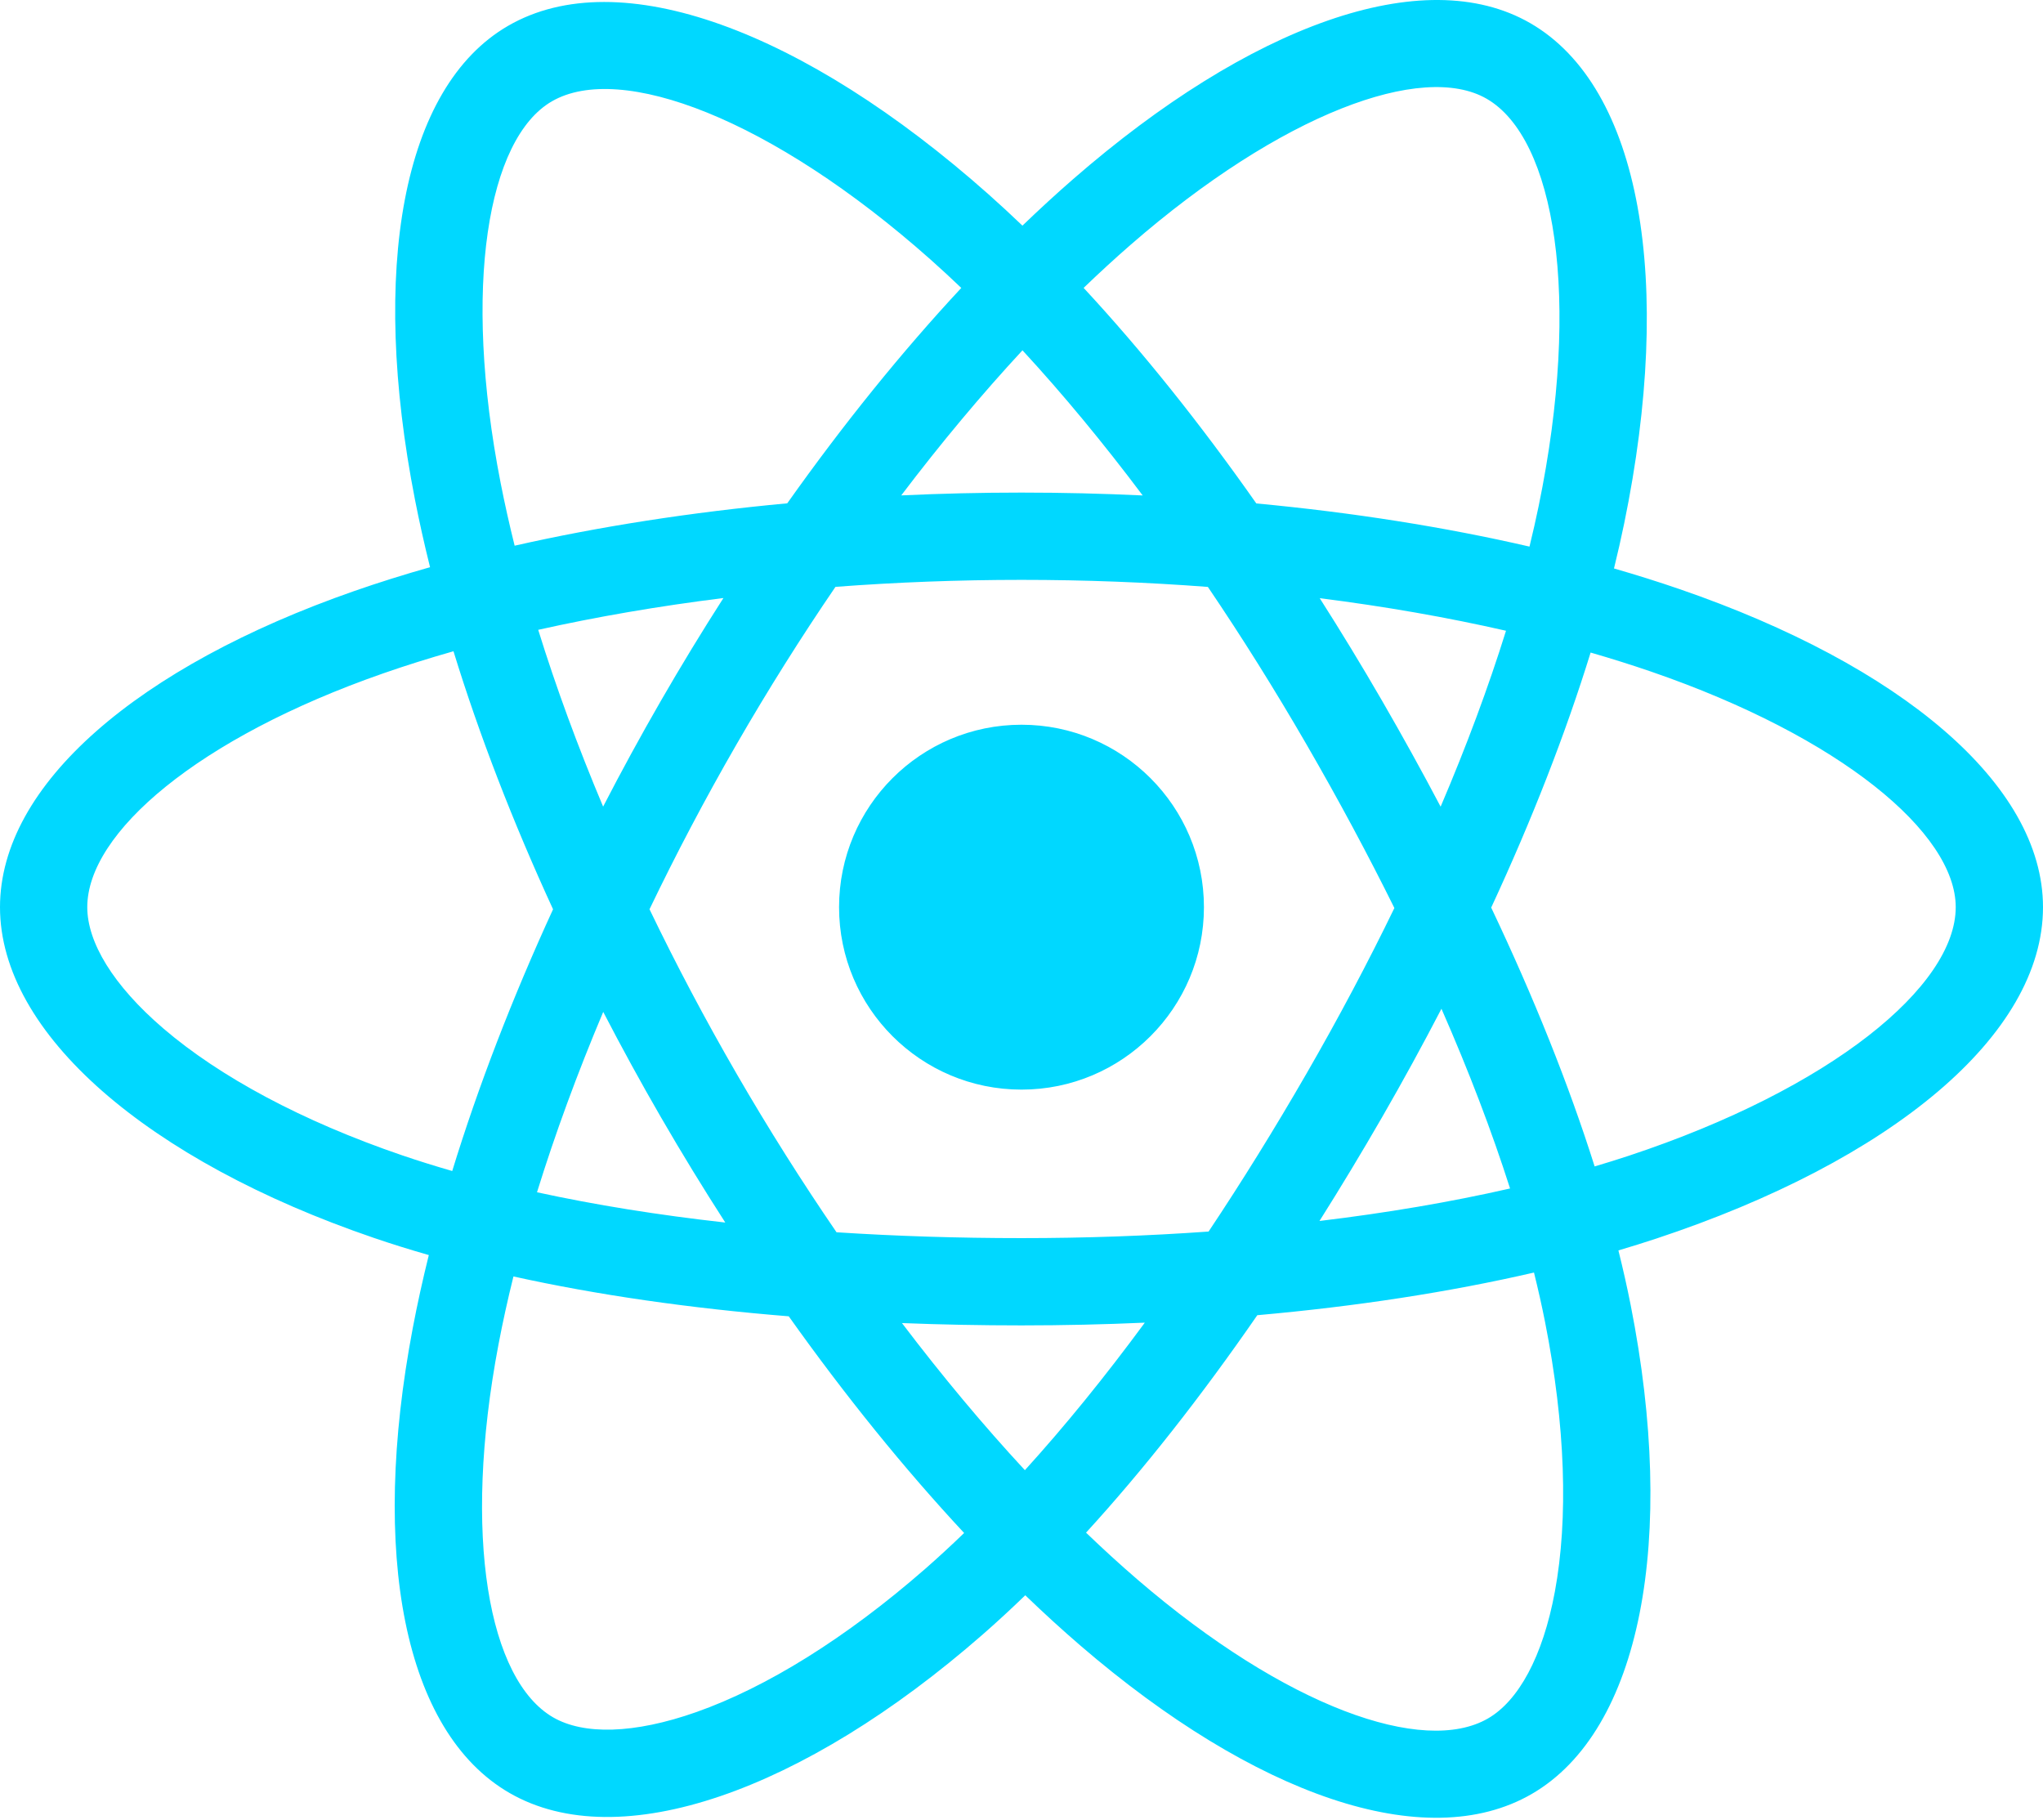
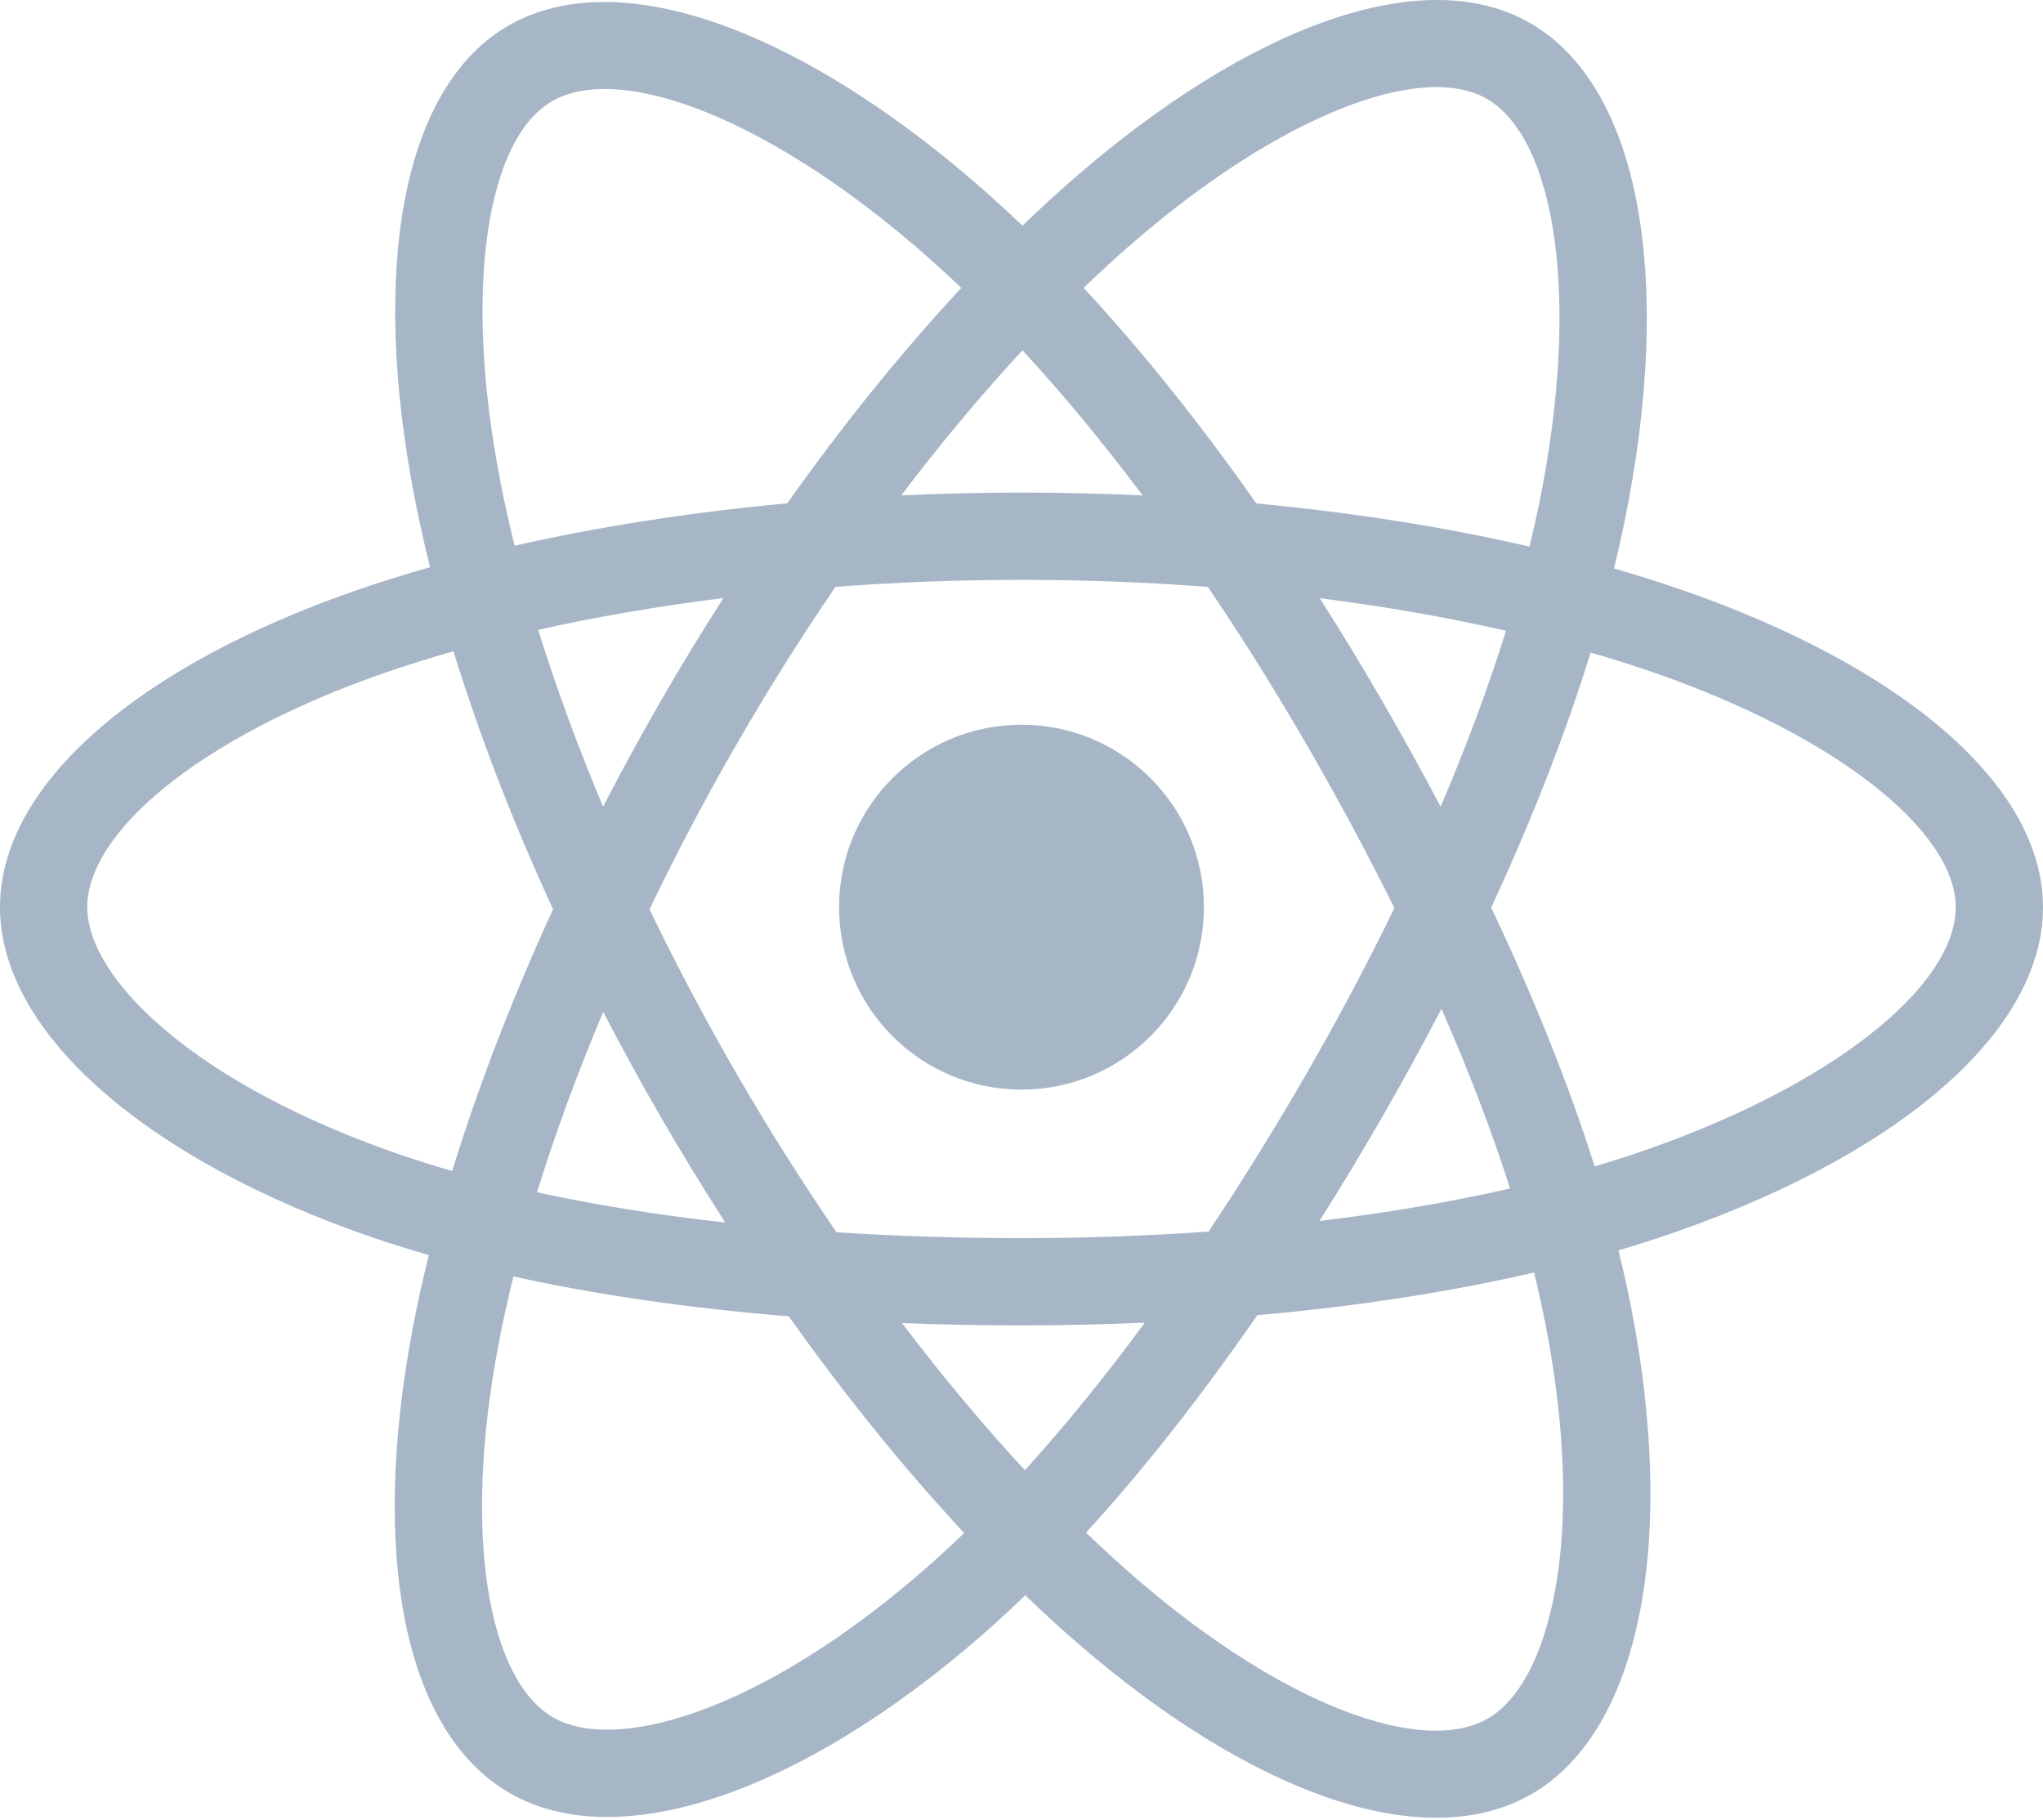
<svg xmlns="http://www.w3.org/2000/svg" width="256px" height="228px" viewBox="0 0 256 228" version="1.1" preserveAspectRatio="xMidYMid">
  <g>
-     <path d="M210.483,73.824 C207.828,72.91 205.076,72.045 202.242,71.227 C202.708,69.326 203.136,67.45 203.516,65.606 C209.754,35.325 205.675,10.93 191.747,2.898 C178.392,-4.803 156.551,3.227 134.493,22.424 C132.372,24.27 130.245,26.224 128.118,28.272 C126.702,26.917 125.287,25.608 123.877,24.355 C100.759,3.829 77.587,-4.822 63.673,3.233 C50.33,10.957 46.379,33.89 51.995,62.588 C52.537,65.36 53.171,68.191 53.887,71.069 C50.608,72 47.442,72.992 44.413,74.048 C17.309,83.497 0,98.307 0,113.668 C0,129.533 18.582,145.446 46.812,155.095 C49.039,155.857 51.351,156.577 53.733,157.26 C52.96,160.373 52.288,163.423 51.723,166.398 C46.369,194.598 50.55,216.989 63.857,224.664 C77.601,232.59 100.669,224.443 123.13,204.809 C124.906,203.257 126.687,201.611 128.472,199.886 C130.786,202.114 133.095,204.222 135.393,206.2 C157.15,224.922 178.638,232.482 191.932,224.786 C205.663,216.837 210.126,192.783 204.332,163.518 C203.89,161.283 203.375,159 202.797,156.676 C204.417,156.197 206.007,155.702 207.557,155.188 C236.905,145.465 256,129.745 256,113.668 C256,98.251 238.132,83.342 210.483,73.824 L210.483,73.824 Z M204.118,144.808 C202.718,145.271 201.282,145.719 199.818,146.153 C196.578,135.896 192.206,124.99 186.855,113.721 C191.961,102.721 196.165,91.954 199.314,81.764 C201.933,82.522 204.474,83.321 206.924,84.164 C230.613,92.32 245.064,104.377 245.064,113.668 C245.064,123.564 229.458,136.411 204.118,144.808 L204.118,144.808 Z M193.604,165.642 C196.166,178.583 196.531,190.283 194.835,199.429 C193.31,207.648 190.244,213.127 186.452,215.322 C178.385,219.991 161.132,213.921 142.525,197.91 C140.392,196.074 138.244,194.115 136.088,192.04 C143.302,184.151 150.511,174.98 157.547,164.794 C169.923,163.696 181.615,161.9 192.218,159.449 C192.74,161.556 193.204,163.622 193.604,165.642 L193.604,165.642 Z M87.276,214.515 C79.394,217.298 73.116,217.378 69.321,215.19 C61.246,210.533 57.889,192.554 62.468,168.438 C62.993,165.676 63.617,162.839 64.337,159.939 C74.823,162.258 86.43,163.927 98.835,164.933 C105.919,174.9 113.336,184.061 120.811,192.083 C119.178,193.659 117.551,195.16 115.934,196.575 C106.001,205.257 96.048,211.417 87.276,214.515 L87.276,214.515 Z M50.349,144.747 C37.866,140.48 27.557,134.935 20.491,128.884 C14.141,123.447 10.936,118.048 10.936,113.668 C10.936,104.346 24.833,92.456 48.012,84.375 C50.825,83.394 53.769,82.47 56.824,81.602 C60.028,92.022 64.23,102.917 69.301,113.934 C64.164,125.115 59.902,136.183 56.667,146.726 C54.489,146.099 52.379,145.44 50.349,144.747 L50.349,144.747 Z M62.727,60.488 C57.916,35.9 61.111,17.353 69.152,12.698 C77.716,7.74 96.654,14.809 116.615,32.533 C117.891,33.666 119.172,34.851 120.456,36.078 C113.018,44.065 105.669,53.157 98.648,63.066 C86.608,64.182 75.083,65.974 64.487,68.375 C63.821,65.695 63.231,63.062 62.727,60.488 L62.727,60.488 Z M173.154,87.755 C170.621,83.38 168.02,79.108 165.369,74.952 C173.537,75.985 181.363,77.356 188.712,79.033 C186.506,86.104 183.756,93.497 180.519,101.077 C178.196,96.668 175.74,92.223 173.154,87.755 L173.154,87.755 Z M128.122,43.894 C133.166,49.359 138.218,55.46 143.187,62.08 C138.18,61.844 133.111,61.721 128,61.721 C122.937,61.721 117.906,61.841 112.93,62.074 C117.904,55.515 122.999,49.422 128.122,43.894 L128.122,43.894 Z M82.802,87.831 C80.272,92.218 77.861,96.639 75.575,101.069 C72.391,93.516 69.666,86.089 67.441,78.917 C74.745,77.283 82.534,75.946 90.65,74.933 C87.961,79.127 85.339,83.43 82.802,87.83 L82.802,87.831 L82.802,87.831 Z M90.883,153.183 C82.498,152.247 74.592,150.98 67.29,149.39 C69.551,142.091 72.335,134.505 75.588,126.79 C77.879,131.216 80.299,135.638 82.845,140.036 L82.846,140.036 C85.439,144.515 88.126,148.904 90.883,153.183 L90.883,153.183 Z M128.425,184.213 C123.241,178.621 118.071,172.434 113.022,165.78 C117.924,165.972 122.921,166.071 128,166.071 C133.218,166.071 138.376,165.953 143.453,165.727 C138.468,172.501 133.435,178.697 128.425,184.213 L128.425,184.213 Z M180.623,126.396 C184.045,134.195 186.929,141.741 189.219,148.916 C181.797,150.61 173.783,151.974 165.339,152.987 C167.997,148.776 170.62,144.43 173.198,139.961 C175.805,135.438 178.282,130.909 180.623,126.396 L180.623,126.396 Z M163.725,134.497 C159.723,141.436 155.614,148.059 151.444,154.312 C143.847,154.855 135.999,155.135 128,155.135 C120.033,155.135 112.284,154.887 104.822,154.403 C100.483,148.068 96.285,141.425 92.309,134.557 L92.31,134.557 C88.344,127.707 84.694,120.799 81.387,113.93 C84.693,107.046 88.334,100.13 92.277,93.293 L92.276,93.294 C96.229,86.439 100.39,79.828 104.689,73.533 C112.302,72.957 120.11,72.657 128,72.657 L128,72.657 C135.926,72.657 143.743,72.96 151.354,73.54 C155.587,79.789 159.72,86.378 163.689,93.235 C167.703,100.169 171.39,107.038 174.725,113.775 C171.4,120.628 167.721,127.567 163.725,134.497 L163.725,134.497 Z M186.285,12.373 C194.857,17.317 198.191,37.254 192.805,63.399 C192.461,65.067 192.075,66.766 191.654,68.488 C181.033,66.037 169.5,64.214 157.425,63.081 C150.391,53.064 143.102,43.957 135.785,36.073 C137.752,34.181 139.716,32.376 141.673,30.673 C160.572,14.226 178.237,7.732 186.285,12.373 L186.285,12.373 Z M128,90.808 C140.625,90.808 150.86,101.043 150.86,113.668 C150.86,126.293 140.625,136.528 128,136.528 C115.375,136.528 105.14,126.293 105.14,113.668 C105.14,101.043 115.375,90.808 128,90.808 L128,90.808 Z" fill="#00D8FF" />
+     <path d="M210.483,73.824 C207.828,72.91 205.076,72.045 202.242,71.227 C202.708,69.326 203.136,67.45 203.516,65.606 C209.754,35.325 205.675,10.93 191.747,2.898 C178.392,-4.803 156.551,3.227 134.493,22.424 C132.372,24.27 130.245,26.224 128.118,28.272 C126.702,26.917 125.287,25.608 123.877,24.355 C100.759,3.829 77.587,-4.822 63.673,3.233 C50.33,10.957 46.379,33.89 51.995,62.588 C52.537,65.36 53.171,68.191 53.887,71.069 C50.608,72 47.442,72.992 44.413,74.048 C17.309,83.497 0,98.307 0,113.668 C0,129.533 18.582,145.446 46.812,155.095 C49.039,155.857 51.351,156.577 53.733,157.26 C52.96,160.373 52.288,163.423 51.723,166.398 C46.369,194.598 50.55,216.989 63.857,224.664 C77.601,232.59 100.669,224.443 123.13,204.809 C124.906,203.257 126.687,201.611 128.472,199.886 C130.786,202.114 133.095,204.222 135.393,206.2 C157.15,224.922 178.638,232.482 191.932,224.786 C205.663,216.837 210.126,192.783 204.332,163.518 C203.89,161.283 203.375,159 202.797,156.676 C204.417,156.197 206.007,155.702 207.557,155.188 C236.905,145.465 256,129.745 256,113.668 C256,98.251 238.132,83.342 210.483,73.824 L210.483,73.824 Z M204.118,144.808 C202.718,145.271 201.282,145.719 199.818,146.153 C196.578,135.896 192.206,124.99 186.855,113.721 C191.961,102.721 196.165,91.954 199.314,81.764 C201.933,82.522 204.474,83.321 206.924,84.164 C230.613,92.32 245.064,104.377 245.064,113.668 C245.064,123.564 229.458,136.411 204.118,144.808 L204.118,144.808 Z M193.604,165.642 C196.166,178.583 196.531,190.283 194.835,199.429 C193.31,207.648 190.244,213.127 186.452,215.322 C178.385,219.991 161.132,213.921 142.525,197.91 C140.392,196.074 138.244,194.115 136.088,192.04 C143.302,184.151 150.511,174.98 157.547,164.794 C169.923,163.696 181.615,161.9 192.218,159.449 C192.74,161.556 193.204,163.622 193.604,165.642 L193.604,165.642 Z M87.276,214.515 C79.394,217.298 73.116,217.378 69.321,215.19 C61.246,210.533 57.889,192.554 62.468,168.438 C62.993,165.676 63.617,162.839 64.337,159.939 C74.823,162.258 86.43,163.927 98.835,164.933 C105.919,174.9 113.336,184.061 120.811,192.083 C119.178,193.659 117.551,195.16 115.934,196.575 C106.001,205.257 96.048,211.417 87.276,214.515 L87.276,214.515 Z M50.349,144.747 C37.866,140.48 27.557,134.935 20.491,128.884 C14.141,123.447 10.936,118.048 10.936,113.668 C10.936,104.346 24.833,92.456 48.012,84.375 C50.825,83.394 53.769,82.47 56.824,81.602 C60.028,92.022 64.23,102.917 69.301,113.934 C64.164,125.115 59.902,136.183 56.667,146.726 C54.489,146.099 52.379,145.44 50.349,144.747 L50.349,144.747 Z M62.727,60.488 C57.916,35.9 61.111,17.353 69.152,12.698 C77.716,7.74 96.654,14.809 116.615,32.533 C117.891,33.666 119.172,34.851 120.456,36.078 C113.018,44.065 105.669,53.157 98.648,63.066 C86.608,64.182 75.083,65.974 64.487,68.375 C63.821,65.695 63.231,63.062 62.727,60.488 L62.727,60.488 Z M173.154,87.755 C170.621,83.38 168.02,79.108 165.369,74.952 C173.537,75.985 181.363,77.356 188.712,79.033 C186.506,86.104 183.756,93.497 180.519,101.077 C178.196,96.668 175.74,92.223 173.154,87.755 L173.154,87.755 Z M128.122,43.894 C133.166,49.359 138.218,55.46 143.187,62.08 C138.18,61.844 133.111,61.721 128,61.721 C122.937,61.721 117.906,61.841 112.93,62.074 C117.904,55.515 122.999,49.422 128.122,43.894 L128.122,43.894 Z M82.802,87.831 C80.272,92.218 77.861,96.639 75.575,101.069 C72.391,93.516 69.666,86.089 67.441,78.917 C74.745,77.283 82.534,75.946 90.65,74.933 C87.961,79.127 85.339,83.43 82.802,87.83 L82.802,87.831 L82.802,87.831 Z M90.883,153.183 C82.498,152.247 74.592,150.98 67.29,149.39 C69.551,142.091 72.335,134.505 75.588,126.79 C77.879,131.216 80.299,135.638 82.845,140.036 L82.846,140.036 C85.439,144.515 88.126,148.904 90.883,153.183 L90.883,153.183 Z M128.425,184.213 C123.241,178.621 118.071,172.434 113.022,165.78 C117.924,165.972 122.921,166.071 128,166.071 C133.218,166.071 138.376,165.953 143.453,165.727 C138.468,172.501 133.435,178.697 128.425,184.213 L128.425,184.213 Z M180.623,126.396 C184.045,134.195 186.929,141.741 189.219,148.916 C181.797,150.61 173.783,151.974 165.339,152.987 C167.997,148.776 170.62,144.43 173.198,139.961 C175.805,135.438 178.282,130.909 180.623,126.396 L180.623,126.396 Z M163.725,134.497 C159.723,141.436 155.614,148.059 151.444,154.312 C143.847,154.855 135.999,155.135 128,155.135 C120.033,155.135 112.284,154.887 104.822,154.403 C100.483,148.068 96.285,141.425 92.309,134.557 L92.31,134.557 C88.344,127.707 84.694,120.799 81.387,113.93 C84.693,107.046 88.334,100.13 92.277,93.293 L92.276,93.294 C96.229,86.439 100.39,79.828 104.689,73.533 C112.302,72.957 120.11,72.657 128,72.657 L128,72.657 C135.926,72.657 143.743,72.96 151.354,73.54 C155.587,79.789 159.72,86.378 163.689,93.235 C167.703,100.169 171.39,107.038 174.725,113.775 C171.4,120.628 167.721,127.567 163.725,134.497 L163.725,134.497 Z M186.285,12.373 C194.857,17.317 198.191,37.254 192.805,63.399 C192.461,65.067 192.075,66.766 191.654,68.488 C181.033,66.037 169.5,64.214 157.425,63.081 C150.391,53.064 143.102,43.957 135.785,36.073 C137.752,34.181 139.716,32.376 141.673,30.673 C160.572,14.226 178.237,7.732 186.285,12.373 L186.285,12.373 Z M128,90.808 C140.625,90.808 150.86,101.043 150.86,113.668 C150.86,126.293 140.625,136.528 128,136.528 C115.375,136.528 105.14,126.293 105.14,113.668 C105.14,101.043 115.375,90.808 128,90.808 L128,90.808 Z" fill="#a7b6c7" />
  </g>
</svg>
